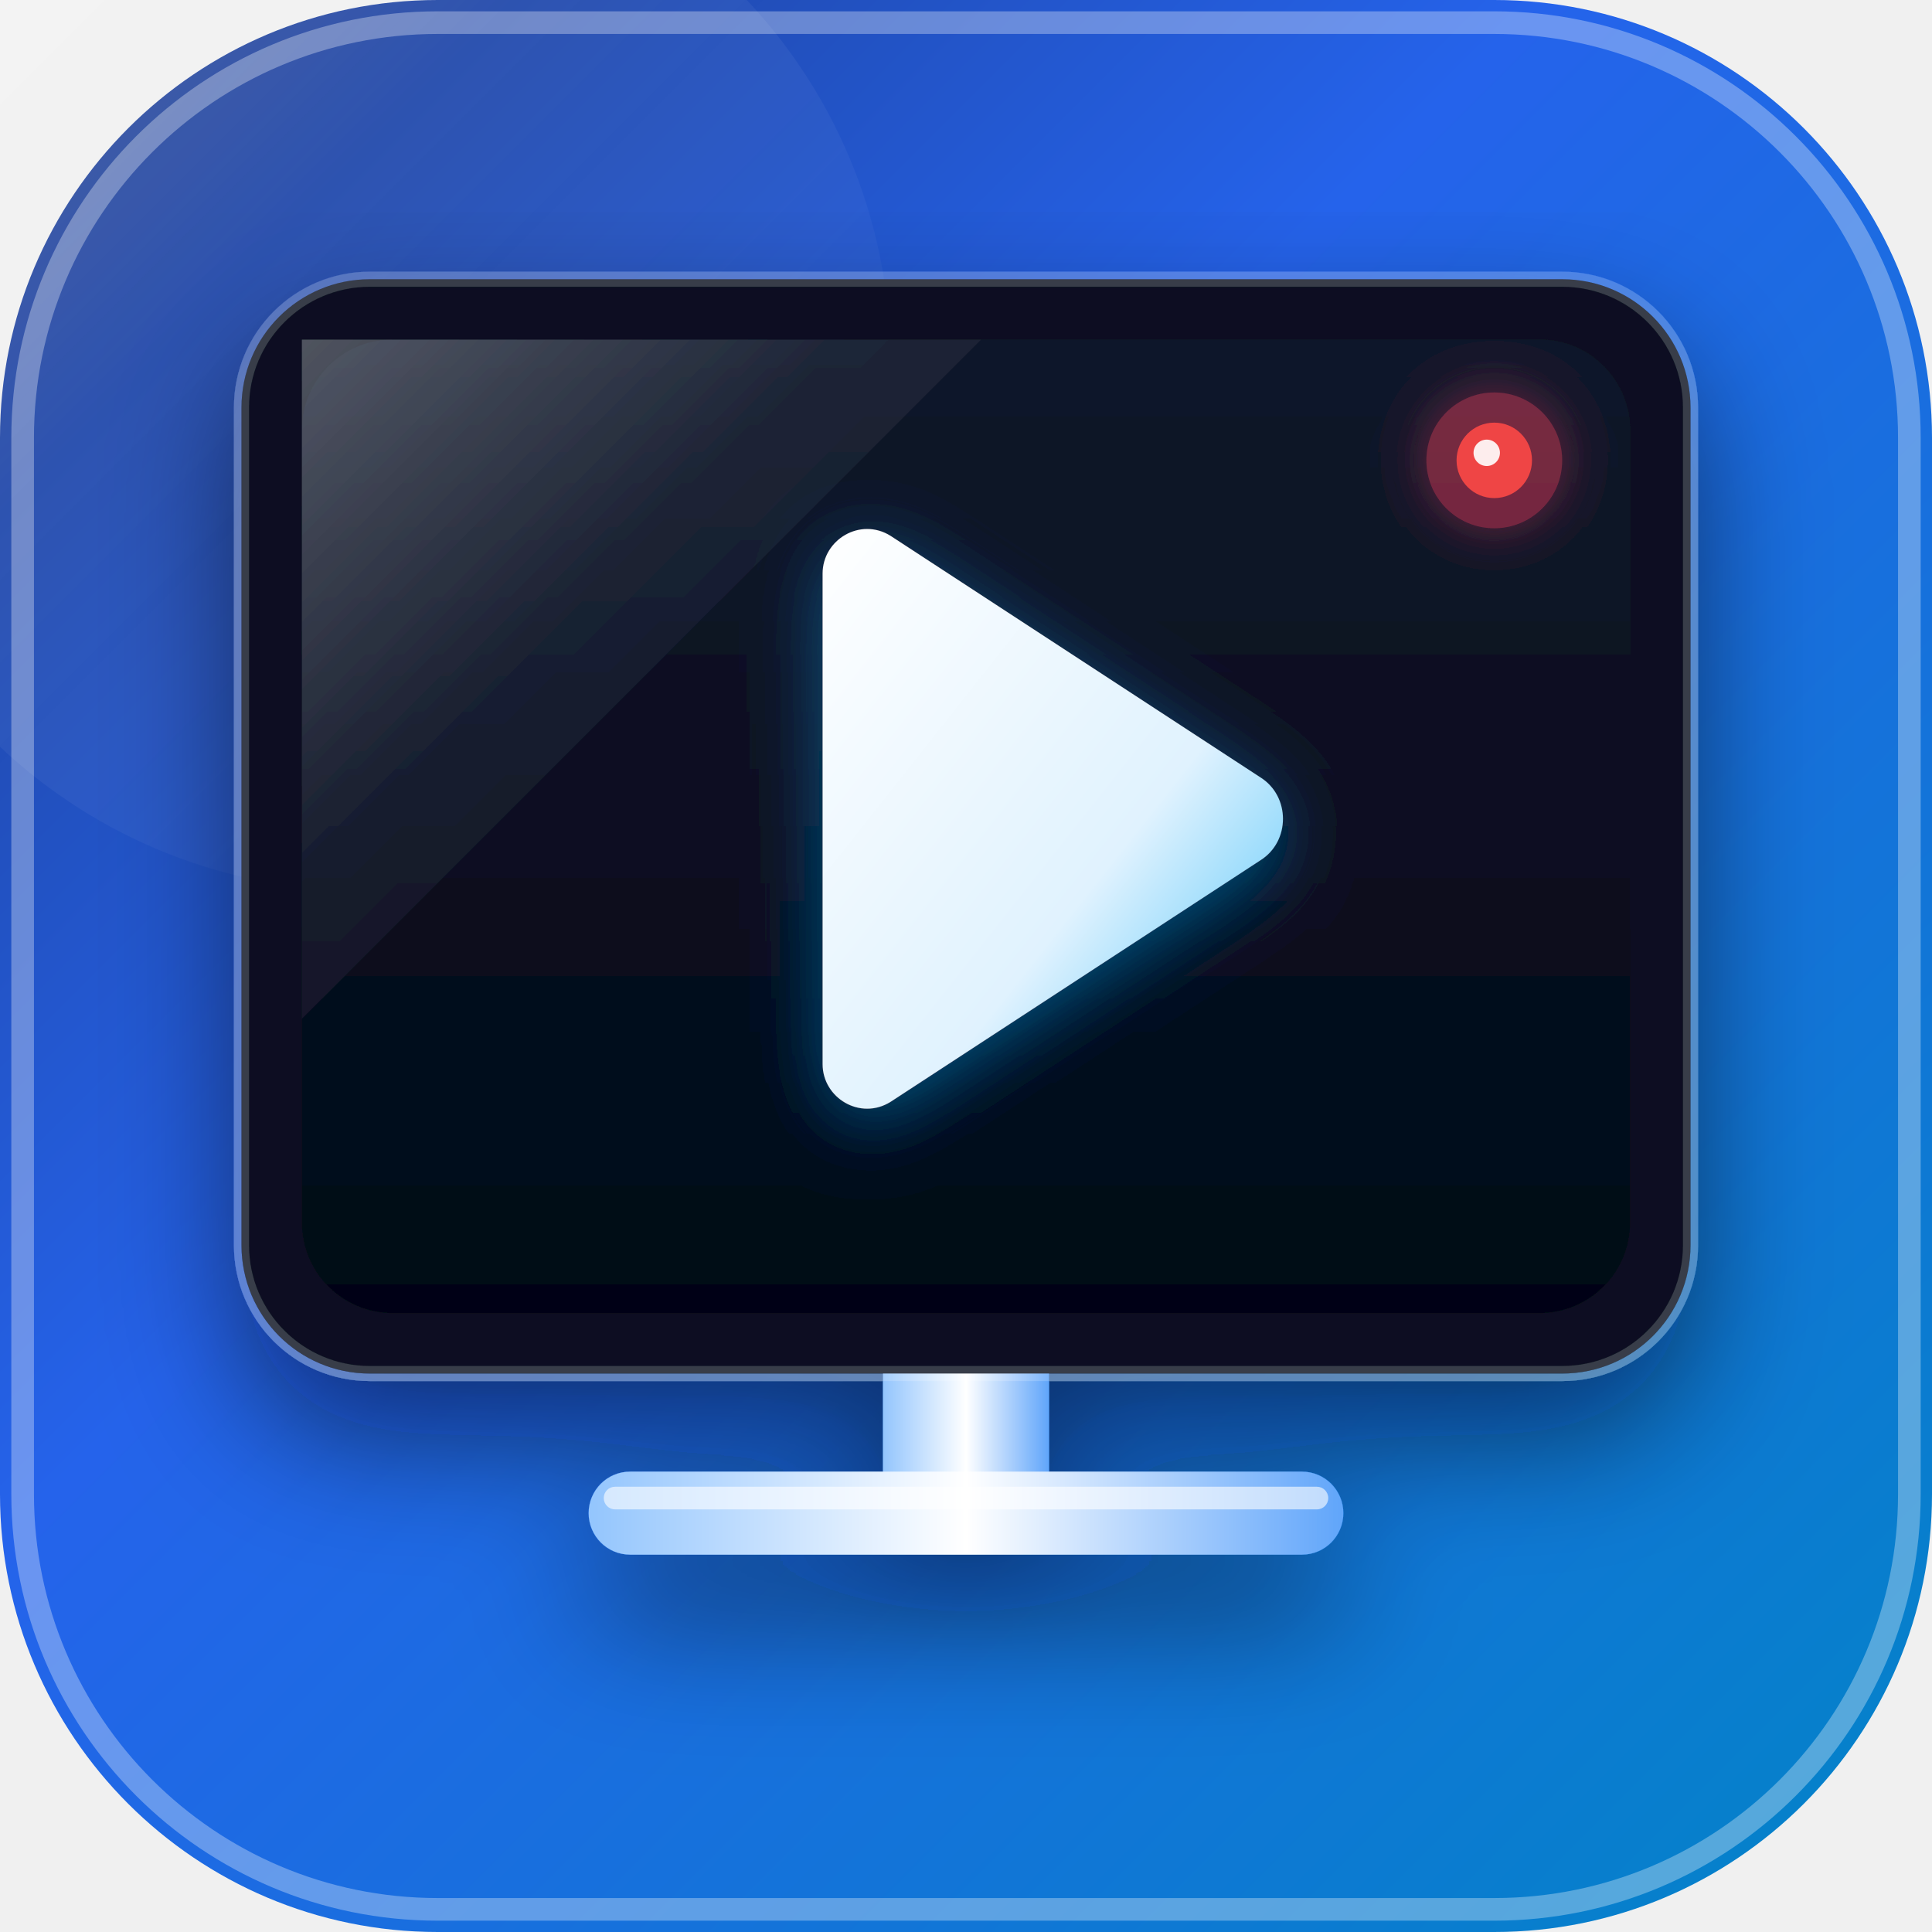
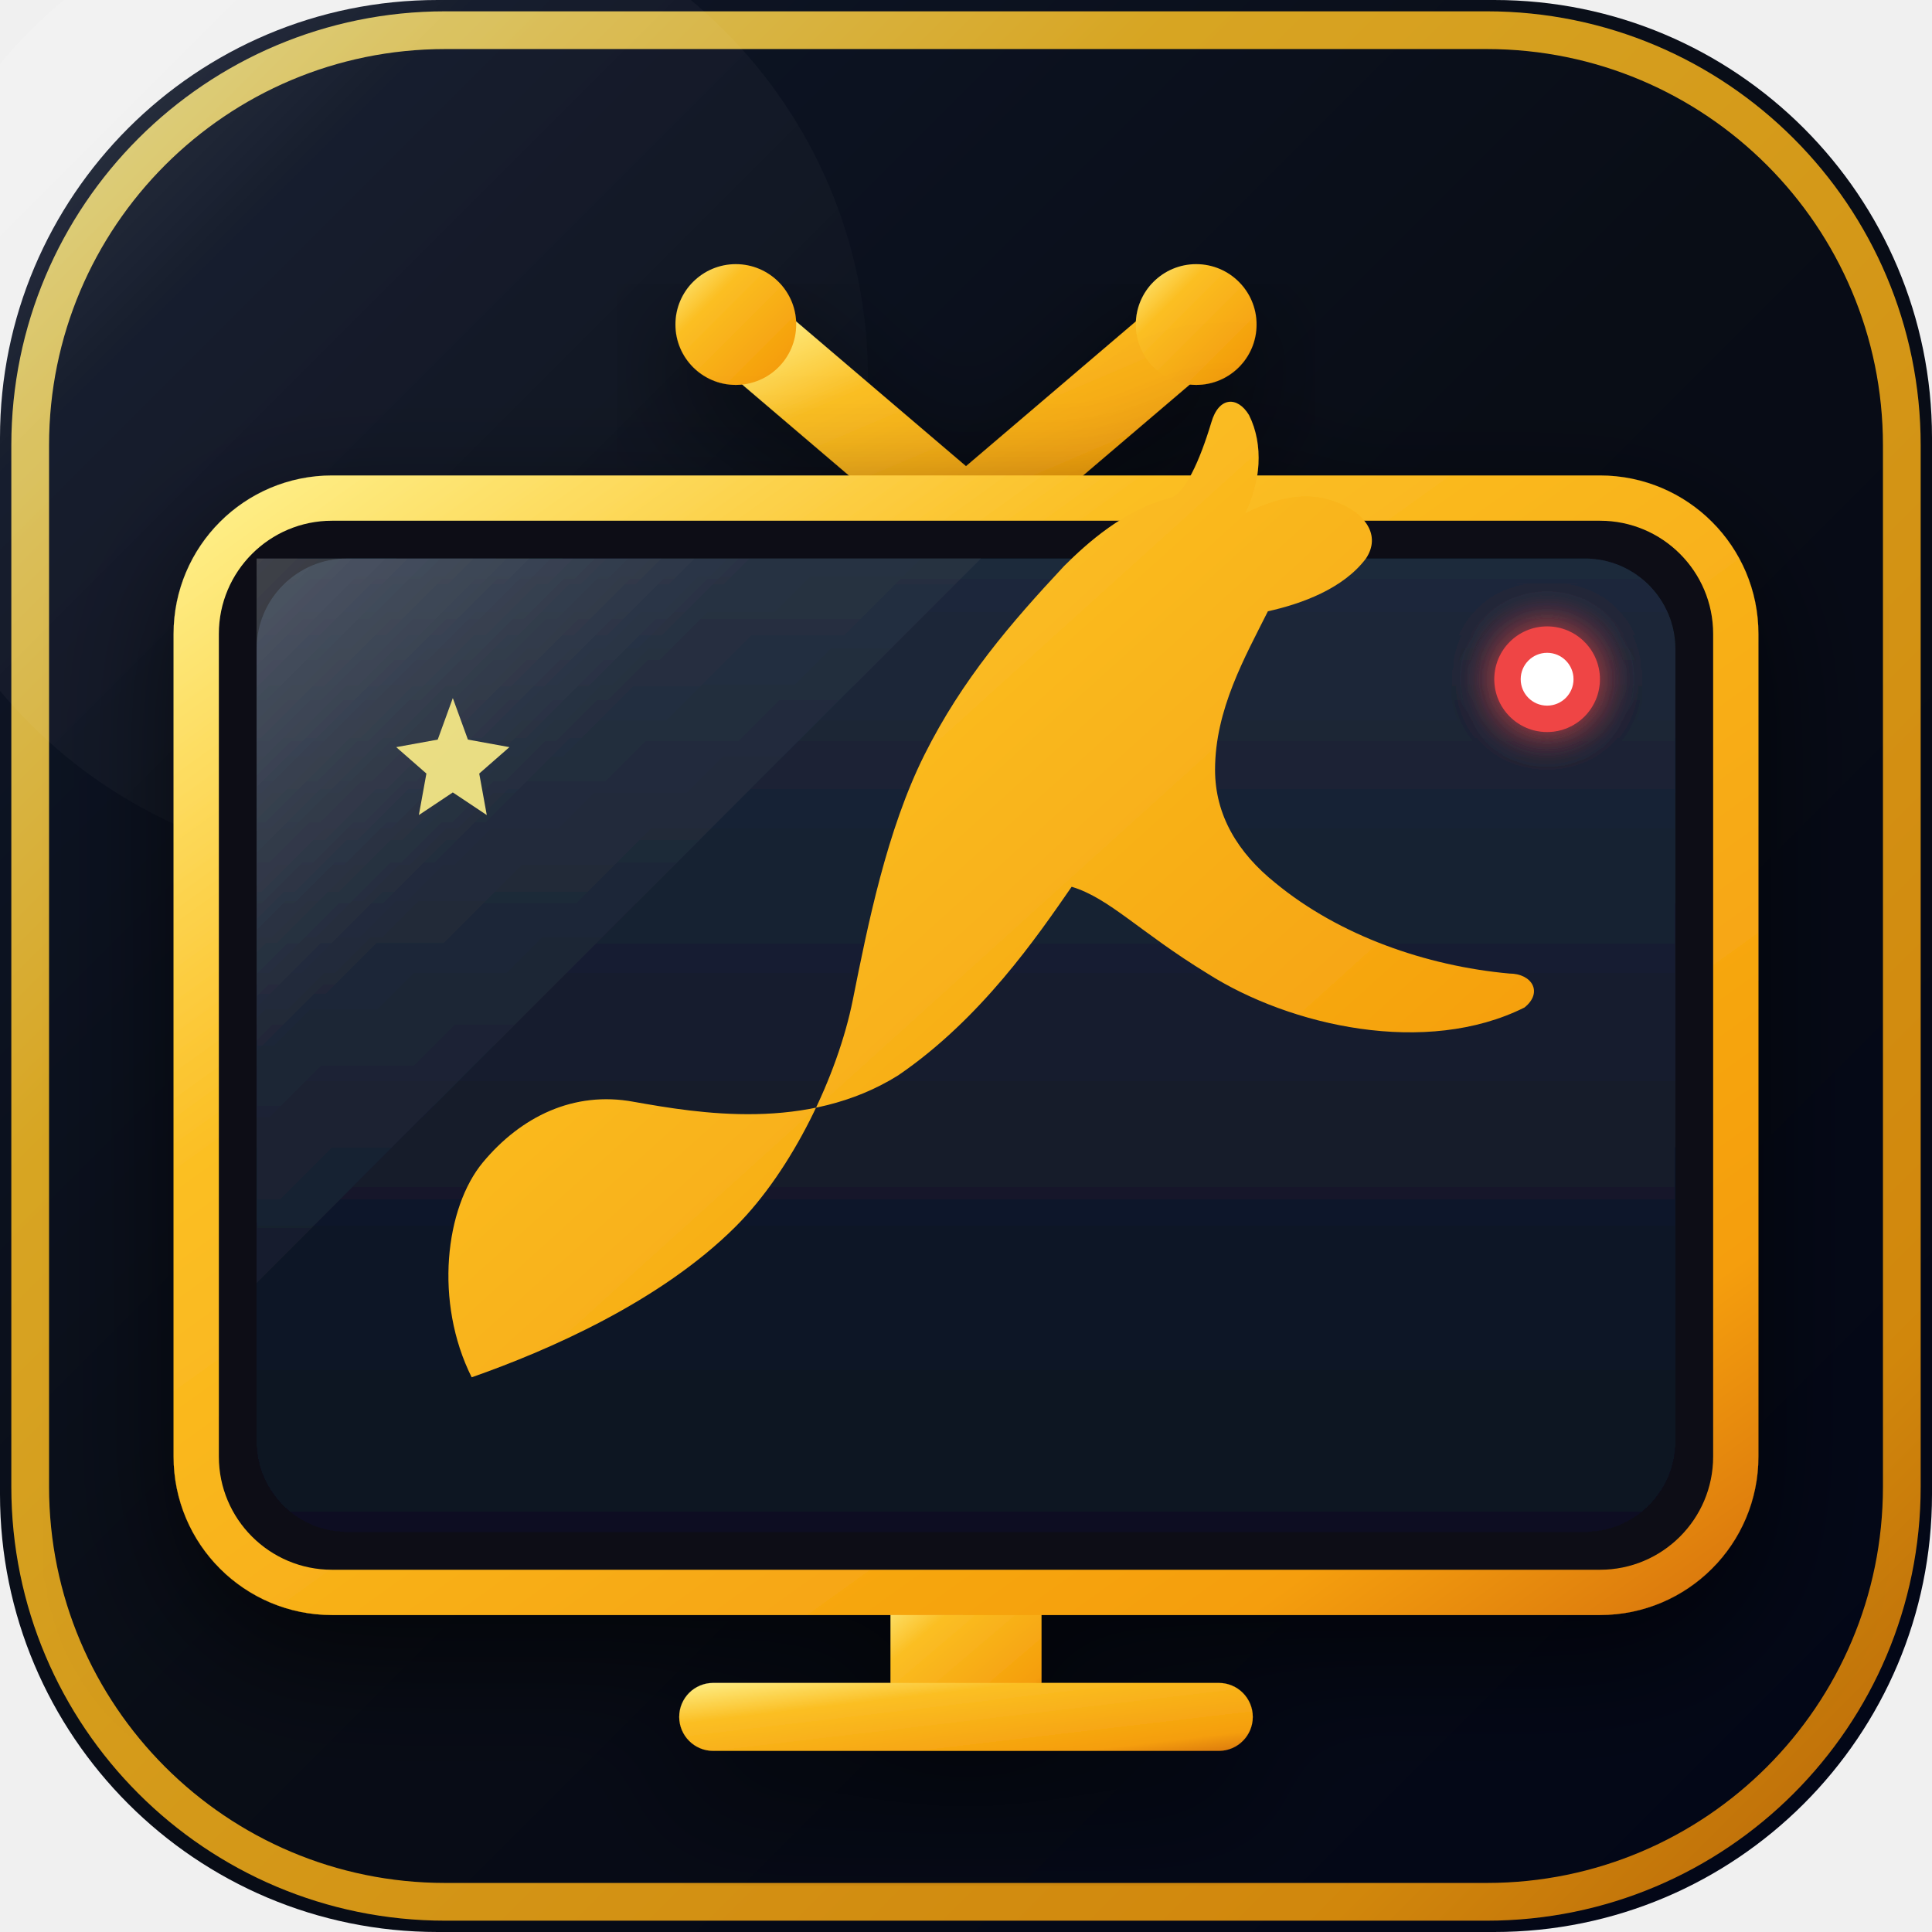
<svg xmlns="http://www.w3.org/2000/svg" viewBox="0 0 512 512" width="100%" height="100%">
  <defs>
    <linearGradient id="bg" x1="0%" y1="0%" x2="100%" y2="100%">
-       <stop offset="0%" stop-color="#1e3a8a" />
-       <stop offset="40%" stop-color="#2563eb" />
-       <stop offset="100%" stop-color="#0284c7" />
+       <stop offset="0%" stop-color="#0f172a" />
+       <stop offset="50%" stop-color="#090d16" />
+       <stop offset="100%" stop-color="#020617" />
+     </linearGradient>
+     <linearGradient id="gold" x1="0%" y1="0%" x2="100%" y2="100%">
+       <stop offset="0%" stop-color="#fef08a" />
+       <stop offset="30%" stop-color="#fbbf24" />
+       <stop offset="85%" stop-color="#f59e0b" />
+       <stop offset="100%" stop-color="#d97706" />
    </linearGradient>
    <linearGradient id="screen" x1="0%" y1="0%" x2="0%" y2="100%">
-       <stop offset="0%" stop-color="#0f172a" />
-       <stop offset="100%" stop-color="#020617" />
+       <stop offset="0%" stop-color="#1e293b" />
+       <stop offset="100%" stop-color="#0b1120" />
    </linearGradient>
-     <linearGradient id="play" x1="0%" y1="0%" x2="100%" y2="100%">
-       <stop offset="0%" stop-color="#ffffff" />
-       <stop offset="60%" stop-color="#e0f2fe" />
-       <stop offset="100%" stop-color="#38bdf8" />
-     </linearGradient>
-     <linearGradient id="stand" x1="0%" y1="0%" x2="100%" y2="0%">
-       <stop offset="0%" stop-color="#93c5fd" />
-       <stop offset="50%" stop-color="#ffffff" />
-       <stop offset="100%" stop-color="#60a5fa" />
-     </linearGradient>
-     <linearGradient id="glass-sheen" x1="0%" y1="0%" x2="100%" y2="100%">
-       <stop offset="0%" stop-color="#ffffff" stop-opacity="0.28" />
-       <stop offset="40%" stop-color="#ffffff" stop-opacity="0.06" />
+     <linearGradient id="sheen" x1="0%" y1="0%" x2="100%" y2="100%">
+       <stop offset="0%" stop-color="#ffffff" stop-opacity="0.22" />
+       <stop offset="35%" stop-color="#ffffff" stop-opacity="0.04" />
      <stop offset="100%" stop-color="#ffffff" stop-opacity="0" />
    </linearGradient>
-     <filter id="tv-shadow" x="-10%" y="-10%" width="130%" height="130%">
-       <feDropShadow dx="0" dy="16" stdDeviation="18" flood-color="#020617" flood-opacity="0.55" />
+     <filter id="drop-shadow" x="-10%" y="-10%" width="120%" height="120%">
+       <feDropShadow dx="0" dy="12" stdDeviation="16" flood-color="#000000" flood-opacity="0.6" />
    </filter>
-     <filter id="glow-red" x="-50%" y="-50%" width="200%" height="200%">
-       <feGaussianBlur stdDeviation="8" result="blur" />
+     <filter id="live-glow" x="-40%" y="-40%" width="180%" height="180%">
+       <feGaussianBlur stdDeviation="6" result="blur" />
      <feMerge>
        <feMergeNode in="blur" />
        <feMergeNode in="SourceGraphic" />
      </feMerge>
    </filter>
-     <filter id="glow-play" x="-20%" y="-20%" width="140%" height="140%">
-       <feDropShadow dx="0" dy="4" stdDeviation="10" flood-color="#0284c7" flood-opacity="0.6" />
-     </filter>
  </defs>
  <rect width="512" height="512" rx="116" fill="url(#bg)" />
-   <rect x="6" y="6" width="500" height="500" rx="110" fill="none" stroke="rgba(255,255,255,0.32)" stroke-width="6" />
-   <circle cx="96" cy="96" r="140" fill="url(#glass-sheen)" />
-   <g filter="url(#tv-shadow)">
-     <rect x="234" y="356" width="44" height="42" rx="6" fill="url(#stand)" />
-     <rect x="156" y="390" width="200" height="22" rx="11" fill="url(#stand)" />
-     <rect x="160" y="394" width="192" height="6" rx="3" fill="rgba(255,255,255,0.6)" />
-     <rect x="64" y="74" width="384" height="290" rx="34" fill="#0b1120" stroke="rgba(255,255,255,0.18)" stroke-width="4" />
-     <rect x="80" y="90" width="352" height="258" rx="24" fill="url(#screen)" />
-     <path d="M 80 90 L 260 90 L 80 270 Z" fill="url(#glass-sheen)" />
-     <g filter="url(#glow-play)">
-       <path d="M 218 152 C 218 143 228 137 236 142 L 334 206 C 342 211 342 223 334 228 L 236 292 C 228 297 218 291 218 282 Z" fill="url(#play)" />
-     </g>
-     <circle cx="396" cy="122" r="18" fill="#f43f5e" opacity="0.45" filter="url(#glow-red)" />
-     <circle cx="396" cy="122" r="10" fill="#ef4444" />
-     <circle cx="394" cy="120" r="3.5" fill="#ffffff" opacity="0.9" />
+   <rect x="8" y="8" width="496" height="496" rx="110" fill="none" stroke="url(#gold)" stroke-width="10" stroke-opacity="0.85" />
+   <circle cx="100" cy="100" r="130" fill="url(#sheen)" />
+   <g filter="url(#drop-shadow)">
+     <path d="M 195 86 L 256 138 L 317 86" fill="none" stroke="url(#gold)" stroke-width="22" stroke-linecap="round" stroke-linejoin="round" />
+     <circle cx="195" cy="86" r="16" fill="url(#gold)" />
+     <circle cx="317" cy="86" r="16" fill="url(#gold)" />
+   </g>
+   <g filter="url(#drop-shadow)">
+     <rect x="236" y="420" width="40" height="34" rx="4" fill="url(#gold)" />
+     <rect x="180" y="446" width="152" height="18" rx="9" fill="url(#gold)" />
+     <rect x="52" y="132" width="408" height="290" rx="36" fill="#090d16" stroke="url(#gold)" stroke-width="12" />
+     <rect x="68" y="148" width="376" height="258" rx="24" fill="url(#screen)" />
+     <path d="M 68 148 L 260 148 L 68 340 Z" fill="url(#sheen)" />
+     <path d="M 125 365               C 145 358, 175 345, 195 325               C 210 310, 222 285, 226 265               C 230 245, 235 220, 245 200               C 255 180, 268 165, 282 150               C 288 144, 298 135, 310 132               C 314 131, 318 122, 321 112               C 323 105, 328 105, 331 110               C 335 118, 334 128, 330 136               C 338 132, 346 130, 354 133               C 362 136, 366 142, 362 148               C 356 156, 345 160, 336 162               C 330 174, 322 188, 322 204               C 322 216, 328 226, 338 234               C 355 248, 378 256, 400 258               C 406 258, 409 263, 404 267               C 378 280, 342 272, 320 258               C 302 247, 294 238, 284 235               C 275 248, 260 270, 238 285               C 214 300, 185 295, 168 292               C 152 289, 138 296, 128 308               C 118 320, 115 345, 125 365 Z" fill="url(#gold)" />
+     <polygon points="120,185 124,196 135,198 127,205 129,216 120,210 111,216 113,205 105,198 116,196" fill="#fef08a" opacity="0.9" />
+     <circle cx="410" cy="180" r="14" fill="#ef4444" filter="url(#live-glow)" />
+     <circle cx="410" cy="180" r="7" fill="#ffffff" />
  </g>
</svg>
